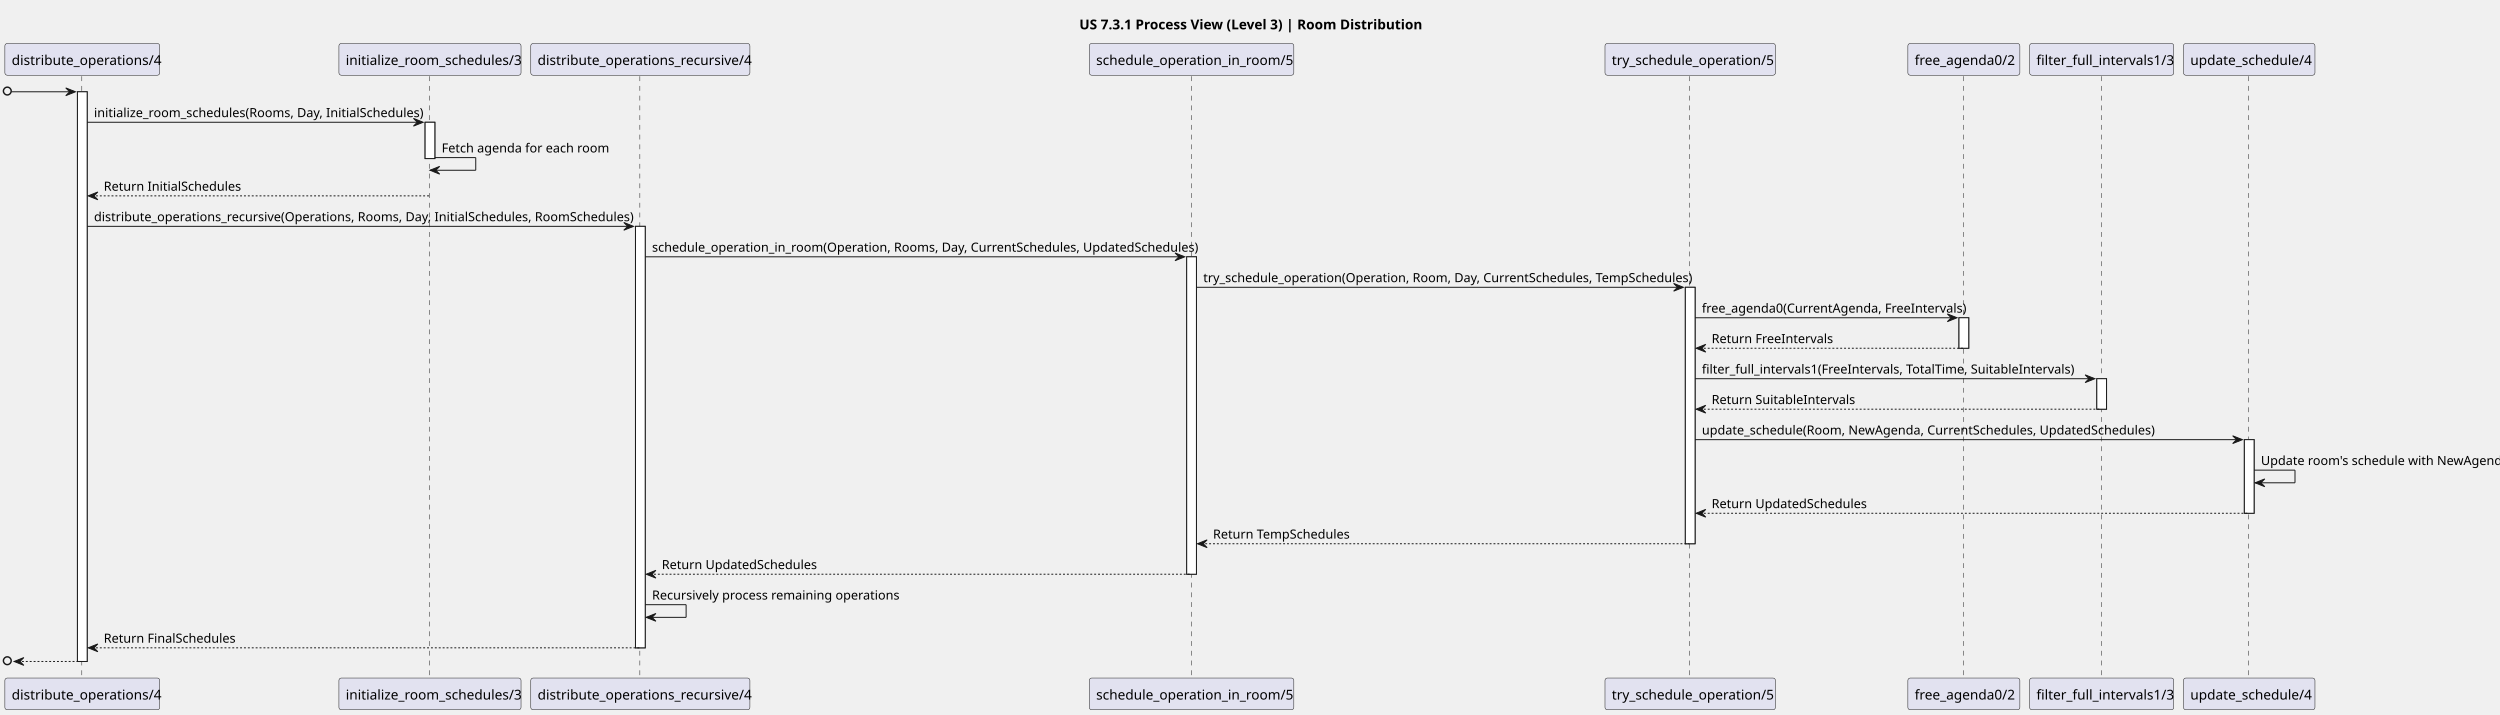
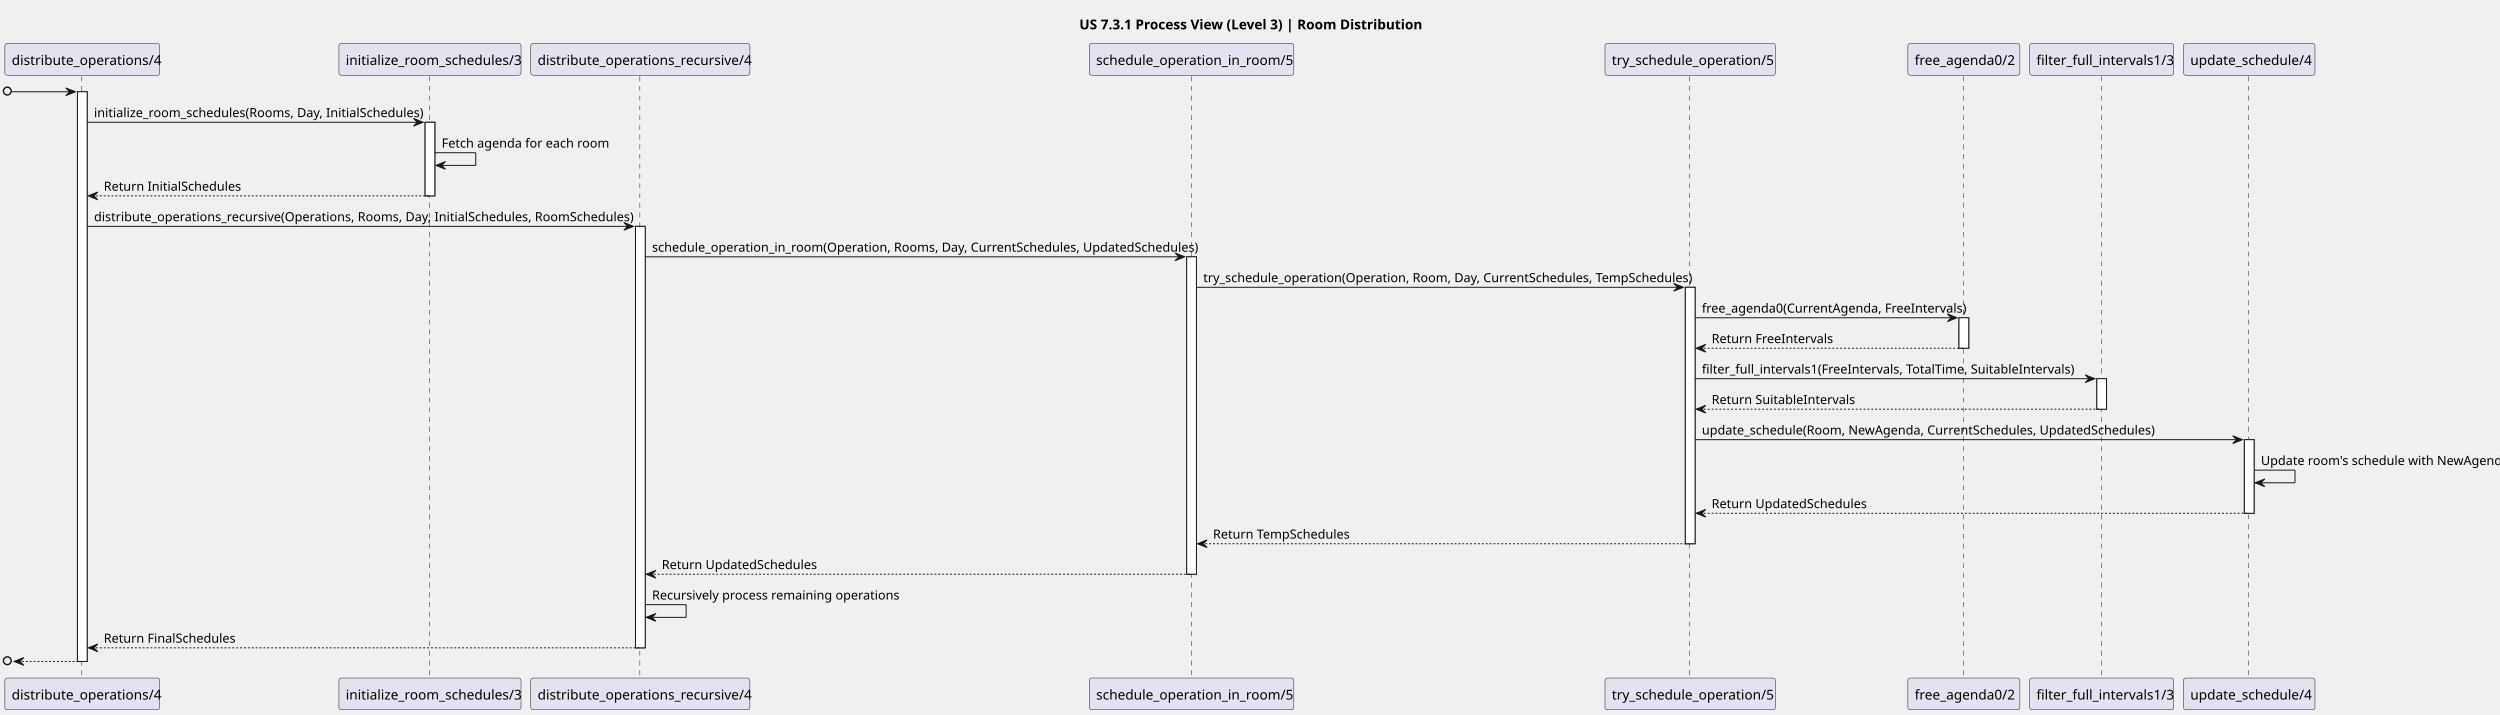
<svg xmlns="http://www.w3.org/2000/svg" contentStyleType="text/css" height="734px" preserveAspectRatio="none" style="width:2567px;height:734px;background:#FFFFFF;" version="1.1" viewBox="0 0 2567 734" width="2567px" zoomAndPan="magnify">
  <defs />
  <g>
    <text fill="#000000" font-family="sans-serif" font-size="14" font-weight="bold" lengthAdjust="spacing" textLength="355" x="1108.25" y="30.107">US 7.3.1 Process View (Level 3) | Room Distribution</text>
    <rect fill="#FFFFFF" height="584.947" style="stroke:#181818;stroke-width:1.0;" width="10" x="79.5" y="94.242" />
-     <rect fill="#FFFFFF" height="37.291" style="stroke:#181818;stroke-width:1.0;" width="10" x="436.5" y="125.533" />
+     <rect fill="#FFFFFF" height="75.582" style="stroke:#181818;stroke-width:1.0;" width="10" x="436.5" y="125.533" />
    <rect fill="#FFFFFF" height="432.783" style="stroke:#181818;stroke-width:1.0;" width="10" x="652.5" y="232.406" />
    <rect fill="#FFFFFF" height="325.91" style="stroke:#181818;stroke-width:1.0;" width="10" x="1218.5" y="263.697" />
    <rect fill="#FFFFFF" height="263.328" style="stroke:#181818;stroke-width:1.0;" width="10" x="1730.5" y="294.988" />
    <rect fill="#FFFFFF" height="31.291" style="stroke:#181818;stroke-width:1.0;" width="10" x="2011.5" y="326.279" />
    <rect fill="#FFFFFF" height="31.291" style="stroke:#181818;stroke-width:1.0;" width="10" x="2153" y="388.861" />
    <rect fill="#FFFFFF" height="75.582" style="stroke:#181818;stroke-width:1.0;" width="10" x="2304.5" y="451.443" />
    <line style="stroke:#181818;stroke-width:0.5;stroke-dasharray:5.0,5.0;" x1="84" x2="84" y1="78.242" y2="697.189" />
    <line style="stroke:#181818;stroke-width:0.5;stroke-dasharray:5.0,5.0;" x1="441" x2="441" y1="78.242" y2="697.189" />
    <line style="stroke:#181818;stroke-width:0.5;stroke-dasharray:5.0,5.0;" x1="657" x2="657" y1="78.242" y2="697.189" />
    <line style="stroke:#181818;stroke-width:0.5;stroke-dasharray:5.0,5.0;" x1="1223.5" x2="1223.5" y1="78.242" y2="697.189" />
    <line style="stroke:#181818;stroke-width:0.5;stroke-dasharray:5.0,5.0;" x1="1735" x2="1735" y1="78.242" y2="697.189" />
    <line style="stroke:#181818;stroke-width:0.5;stroke-dasharray:5.0,5.0;" x1="2016" x2="2016" y1="78.242" y2="697.189" />
    <line style="stroke:#181818;stroke-width:0.5;stroke-dasharray:5.0,5.0;" x1="2158" x2="2158" y1="78.242" y2="697.189" />
    <line style="stroke:#181818;stroke-width:0.5;stroke-dasharray:5.0,5.0;" x1="2309" x2="2309" y1="78.242" y2="697.189" />
    <rect fill="#E2E2F0" height="32.621" rx="2.5" ry="2.5" style="stroke:#181818;stroke-width:0.5;" width="159" x="5" y="44.621" />
    <text fill="#000000" font-family="sans-serif" font-size="14" lengthAdjust="spacing" textLength="145" x="12" y="66.728">distribute_operations/4</text>
    <rect fill="#E2E2F0" height="32.621" rx="2.5" ry="2.5" style="stroke:#181818;stroke-width:0.5;" width="159" x="5" y="696.189" />
    <text fill="#000000" font-family="sans-serif" font-size="14" lengthAdjust="spacing" textLength="145" x="12" y="718.297">distribute_operations/4</text>
    <rect fill="#E2E2F0" height="32.621" rx="2.5" ry="2.5" style="stroke:#181818;stroke-width:0.5;" width="187" x="348" y="44.621" />
    <text fill="#000000" font-family="sans-serif" font-size="14" lengthAdjust="spacing" textLength="173" x="355" y="66.728">initialize_room_schedules/3</text>
    <rect fill="#E2E2F0" height="32.621" rx="2.5" ry="2.5" style="stroke:#181818;stroke-width:0.5;" width="187" x="348" y="696.189" />
    <text fill="#000000" font-family="sans-serif" font-size="14" lengthAdjust="spacing" textLength="173" x="355" y="718.297">initialize_room_schedules/3</text>
    <rect fill="#E2E2F0" height="32.621" rx="2.5" ry="2.5" style="stroke:#181818;stroke-width:0.5;" width="225" x="545" y="44.621" />
    <text fill="#000000" font-family="sans-serif" font-size="14" lengthAdjust="spacing" textLength="211" x="552" y="66.728">distribute_operations_recursive/4</text>
    <rect fill="#E2E2F0" height="32.621" rx="2.5" ry="2.5" style="stroke:#181818;stroke-width:0.5;" width="225" x="545" y="696.189" />
    <text fill="#000000" font-family="sans-serif" font-size="14" lengthAdjust="spacing" textLength="211" x="552" y="718.297">distribute_operations_recursive/4</text>
    <rect fill="#E2E2F0" height="32.621" rx="2.5" ry="2.5" style="stroke:#181818;stroke-width:0.5;" width="210" x="1118.5" y="44.621" />
    <text fill="#000000" font-family="sans-serif" font-size="14" lengthAdjust="spacing" textLength="196" x="1125.5" y="66.728">schedule_operation_in_room/5</text>
    <rect fill="#E2E2F0" height="32.621" rx="2.5" ry="2.5" style="stroke:#181818;stroke-width:0.5;" width="210" x="1118.5" y="696.189" />
    <text fill="#000000" font-family="sans-serif" font-size="14" lengthAdjust="spacing" textLength="196" x="1125.5" y="718.297">schedule_operation_in_room/5</text>
    <rect fill="#E2E2F0" height="32.621" rx="2.5" ry="2.5" style="stroke:#181818;stroke-width:0.5;" width="175" x="1648" y="44.621" />
    <text fill="#000000" font-family="sans-serif" font-size="14" lengthAdjust="spacing" textLength="161" x="1655" y="66.728">try_schedule_operation/5</text>
    <rect fill="#E2E2F0" height="32.621" rx="2.5" ry="2.5" style="stroke:#181818;stroke-width:0.5;" width="175" x="1648" y="696.189" />
    <text fill="#000000" font-family="sans-serif" font-size="14" lengthAdjust="spacing" textLength="161" x="1655" y="718.297">try_schedule_operation/5</text>
    <rect fill="#E2E2F0" height="32.621" rx="2.5" ry="2.5" style="stroke:#181818;stroke-width:0.5;" width="115" x="1959" y="44.621" />
    <text fill="#000000" font-family="sans-serif" font-size="14" lengthAdjust="spacing" textLength="101" x="1966" y="66.728">free_agenda0/2</text>
    <rect fill="#E2E2F0" height="32.621" rx="2.5" ry="2.5" style="stroke:#181818;stroke-width:0.5;" width="115" x="1959" y="696.189" />
    <text fill="#000000" font-family="sans-serif" font-size="14" lengthAdjust="spacing" textLength="101" x="1966" y="718.297">free_agenda0/2</text>
    <rect fill="#E2E2F0" height="32.621" rx="2.5" ry="2.5" style="stroke:#181818;stroke-width:0.5;" width="148" x="2084" y="44.621" />
    <text fill="#000000" font-family="sans-serif" font-size="14" lengthAdjust="spacing" textLength="134" x="2091" y="66.728">filter_full_intervals1/3</text>
    <rect fill="#E2E2F0" height="32.621" rx="2.5" ry="2.5" style="stroke:#181818;stroke-width:0.5;" width="148" x="2084" y="696.189" />
    <text fill="#000000" font-family="sans-serif" font-size="14" lengthAdjust="spacing" textLength="134" x="2091" y="718.297">filter_full_intervals1/3</text>
    <rect fill="#E2E2F0" height="32.621" rx="2.5" ry="2.5" style="stroke:#181818;stroke-width:0.5;" width="135" x="2242" y="44.621" />
    <text fill="#000000" font-family="sans-serif" font-size="14" lengthAdjust="spacing" textLength="121" x="2249" y="66.728">update_schedule/4</text>
    <rect fill="#E2E2F0" height="32.621" rx="2.5" ry="2.5" style="stroke:#181818;stroke-width:0.5;" width="135" x="2242" y="696.189" />
    <text fill="#000000" font-family="sans-serif" font-size="14" lengthAdjust="spacing" textLength="121" x="2249" y="718.297">update_schedule/4</text>
    <rect fill="#FFFFFF" height="584.947" style="stroke:#181818;stroke-width:1.0;" width="10" x="79.5" y="94.242" />
-     <rect fill="#FFFFFF" height="37.291" style="stroke:#181818;stroke-width:1.0;" width="10" x="436.5" y="125.533" />
+     <rect fill="#FFFFFF" height="75.582" style="stroke:#181818;stroke-width:1.0;" width="10" x="436.5" y="125.533" />
    <rect fill="#FFFFFF" height="432.783" style="stroke:#181818;stroke-width:1.0;" width="10" x="652.5" y="232.406" />
    <rect fill="#FFFFFF" height="325.91" style="stroke:#181818;stroke-width:1.0;" width="10" x="1218.5" y="263.697" />
    <rect fill="#FFFFFF" height="263.328" style="stroke:#181818;stroke-width:1.0;" width="10" x="1730.5" y="294.988" />
    <rect fill="#FFFFFF" height="31.291" style="stroke:#181818;stroke-width:1.0;" width="10" x="2011.5" y="326.279" />
    <rect fill="#FFFFFF" height="31.291" style="stroke:#181818;stroke-width:1.0;" width="10" x="2153" y="388.861" />
    <rect fill="#FFFFFF" height="75.582" style="stroke:#181818;stroke-width:1.0;" width="10" x="2304.5" y="451.443" />
    <ellipse cx="7.5" cy="93.492" fill="none" rx="4" ry="4" style="stroke:#181818;stroke-width:1.5;" />
    <polygon fill="#181818" points="67.5,90.242,77.5,94.242,67.5,98.242,71.5,94.242" style="stroke:#181818;stroke-width:1.0;" />
    <line style="stroke:#181818;stroke-width:1.0;" x1="12" x2="73.5" y1="94.242" y2="94.242" />
    <polygon fill="#181818" points="424.5,121.533,434.5,125.533,424.5,129.533,428.5,125.533" style="stroke:#181818;stroke-width:1.0;" />
    <line style="stroke:#181818;stroke-width:1.0;" x1="89.5" x2="430.5" y1="125.533" y2="125.533" />
    <text fill="#000000" font-family="sans-serif" font-size="13" lengthAdjust="spacing" textLength="328" x="96.5" y="120.27">initialize_room_schedules(Rooms, Day, InitialSchedules)</text>
-     <line style="stroke:#181818;stroke-width:1.0;" x1="446.5" x2="488.5" y1="161.824" y2="161.824" />
-     <line style="stroke:#181818;stroke-width:1.0;" x1="488.5" x2="488.5" y1="161.824" y2="174.824" />
-     <line style="stroke:#181818;stroke-width:1.0;" x1="441.5" x2="488.5" y1="174.824" y2="174.824" />
-     <polygon fill="#181818" points="451.5,170.824,441.5,174.824,451.5,178.824,447.5,174.824" style="stroke:#181818;stroke-width:1.0;" />
-     <text fill="#000000" font-family="sans-serif" font-size="13" lengthAdjust="spacing" textLength="162" x="453.5" y="156.561">Fetch agenda for each room</text>
+     <line style="stroke:#181818;stroke-width:1.0;" x1="446.5" x2="488.5" y1="156.824" y2="156.824" />
+     <line style="stroke:#181818;stroke-width:1.0;" x1="488.5" x2="488.5" y1="156.824" y2="169.824" />
+     <line style="stroke:#181818;stroke-width:1.0;" x1="447.5" x2="488.5" y1="169.824" y2="169.824" />
+     <polygon fill="#181818" points="457.5,165.824,447.5,169.824,457.5,173.824,453.5,169.824" style="stroke:#181818;stroke-width:1.0;" />
+     <text fill="#000000" font-family="sans-serif" font-size="13" lengthAdjust="spacing" textLength="162" x="453.5" y="151.561">Fetch agenda for each room</text>
    <polygon fill="#181818" points="100.5,197.115,90.5,201.115,100.5,205.115,96.5,201.115" style="stroke:#181818;stroke-width:1.0;" />
    <line style="stroke:#181818;stroke-width:1.0;stroke-dasharray:2.0,2.0;" x1="94.5" x2="440.5" y1="201.115" y2="201.115" />
    <text fill="#000000" font-family="sans-serif" font-size="13" lengthAdjust="spacing" textLength="133" x="106.5" y="195.852">Return InitialSchedules</text>
    <polygon fill="#181818" points="640.5,228.406,650.5,232.406,640.5,236.406,644.5,232.406" style="stroke:#181818;stroke-width:1.0;" />
    <line style="stroke:#181818;stroke-width:1.0;" x1="89.5" x2="646.5" y1="232.406" y2="232.406" />
    <text fill="#000000" font-family="sans-serif" font-size="13" lengthAdjust="spacing" textLength="531" x="96.5" y="227.144">distribute_operations_recursive(Operations, Rooms, Day, InitialSchedules, RoomSchedules)</text>
    <polygon fill="#181818" points="1206.5,259.697,1216.5,263.697,1206.5,267.697,1210.5,263.697" style="stroke:#181818;stroke-width:1.0;" />
    <line style="stroke:#181818;stroke-width:1.0;" x1="662.5" x2="1212.5" y1="263.697" y2="263.697" />
    <text fill="#000000" font-family="sans-serif" font-size="13" lengthAdjust="spacing" textLength="537" x="669.5" y="258.435">schedule_operation_in_room(Operation, Rooms, Day, CurrentSchedules, UpdatedSchedules)</text>
    <polygon fill="#181818" points="1718.5,290.988,1728.5,294.988,1718.5,298.988,1722.5,294.988" style="stroke:#181818;stroke-width:1.0;" />
    <line style="stroke:#181818;stroke-width:1.0;" x1="1228.5" x2="1724.5" y1="294.988" y2="294.988" />
    <text fill="#000000" font-family="sans-serif" font-size="13" lengthAdjust="spacing" textLength="483" x="1235.5" y="289.726">try_schedule_operation(Operation, Room, Day, CurrentSchedules, TempSchedules)</text>
    <polygon fill="#181818" points="1999.5,322.279,2009.5,326.279,1999.5,330.279,2003.5,326.279" style="stroke:#181818;stroke-width:1.0;" />
    <line style="stroke:#181818;stroke-width:1.0;" x1="1740.5" x2="2005.5" y1="326.279" y2="326.279" />
    <text fill="#000000" font-family="sans-serif" font-size="13" lengthAdjust="spacing" textLength="252" x="1747.5" y="321.017">free_agenda0(CurrentAgenda, FreeIntervals)</text>
    <polygon fill="#181818" points="1751.5,353.57,1741.5,357.57,1751.5,361.57,1747.5,357.57" style="stroke:#181818;stroke-width:1.0;" />
    <line style="stroke:#181818;stroke-width:1.0;stroke-dasharray:2.0,2.0;" x1="1745.5" x2="2015.5" y1="357.57" y2="357.57" />
    <text fill="#000000" font-family="sans-serif" font-size="13" lengthAdjust="spacing" textLength="115" x="1757.5" y="352.308">Return FreeIntervals</text>
    <polygon fill="#181818" points="2141,384.861,2151,388.861,2141,392.861,2145,388.861" style="stroke:#181818;stroke-width:1.0;" />
    <line style="stroke:#181818;stroke-width:1.0;" x1="1740.5" x2="2147" y1="388.861" y2="388.861" />
    <text fill="#000000" font-family="sans-serif" font-size="13" lengthAdjust="spacing" textLength="355" x="1747.5" y="383.599">filter_full_intervals1(FreeIntervals, TotalTime, SuitableIntervals)</text>
    <polygon fill="#181818" points="1751.5,416.152,1741.5,420.152,1751.5,424.152,1747.5,420.152" style="stroke:#181818;stroke-width:1.0;" />
    <line style="stroke:#181818;stroke-width:1.0;stroke-dasharray:2.0,2.0;" x1="1745.5" x2="2157" y1="420.152" y2="420.152" />
    <text fill="#000000" font-family="sans-serif" font-size="13" lengthAdjust="spacing" textLength="136" x="1757.5" y="414.89">Return SuitableIntervals</text>
    <polygon fill="#181818" points="2292.5,447.443,2302.5,451.443,2292.5,455.443,2296.5,451.443" style="stroke:#181818;stroke-width:1.0;" />
    <line style="stroke:#181818;stroke-width:1.0;" x1="1740.5" x2="2298.5" y1="451.443" y2="451.443" />
    <text fill="#000000" font-family="sans-serif" font-size="13" lengthAdjust="spacing" textLength="445" x="1747.5" y="446.181">update_schedule(Room, NewAgenda, CurrentSchedules, UpdatedSchedules)</text>
    <line style="stroke:#181818;stroke-width:1.0;" x1="2314.5" x2="2356.5" y1="482.734" y2="482.734" />
    <line style="stroke:#181818;stroke-width:1.0;" x1="2356.5" x2="2356.5" y1="482.734" y2="495.734" />
    <line style="stroke:#181818;stroke-width:1.0;" x1="2315.5" x2="2356.5" y1="495.734" y2="495.734" />
    <polygon fill="#181818" points="2325.5,491.734,2315.5,495.734,2325.5,499.734,2321.5,495.734" style="stroke:#181818;stroke-width:1.0;" />
    <text fill="#000000" font-family="sans-serif" font-size="13" lengthAdjust="spacing" textLength="239" x="2321.5" y="477.472">Update room's schedule with NewAgenda</text>
    <polygon fill="#181818" points="1751.5,523.025,1741.5,527.025,1751.5,531.025,1747.5,527.025" style="stroke:#181818;stroke-width:1.0;" />
    <line style="stroke:#181818;stroke-width:1.0;stroke-dasharray:2.0,2.0;" x1="1745.5" x2="2308.5" y1="527.025" y2="527.025" />
    <text fill="#000000" font-family="sans-serif" font-size="13" lengthAdjust="spacing" textLength="151" x="1757.5" y="521.763">Return UpdatedSchedules</text>
    <polygon fill="#181818" points="1239.5,554.316,1229.5,558.316,1239.5,562.316,1235.5,558.316" style="stroke:#181818;stroke-width:1.0;" />
    <line style="stroke:#181818;stroke-width:1.0;stroke-dasharray:2.0,2.0;" x1="1233.5" x2="1734.5" y1="558.316" y2="558.316" />
    <text fill="#000000" font-family="sans-serif" font-size="13" lengthAdjust="spacing" textLength="135" x="1245.5" y="553.054">Return TempSchedules</text>
    <polygon fill="#181818" points="673.5,585.607,663.5,589.607,673.5,593.607,669.5,589.607" style="stroke:#181818;stroke-width:1.0;" />
    <line style="stroke:#181818;stroke-width:1.0;stroke-dasharray:2.0,2.0;" x1="667.5" x2="1222.5" y1="589.607" y2="589.607" />
    <text fill="#000000" font-family="sans-serif" font-size="13" lengthAdjust="spacing" textLength="151" x="679.5" y="584.345">Return UpdatedSchedules</text>
    <line style="stroke:#181818;stroke-width:1.0;" x1="662.5" x2="704.5" y1="620.898" y2="620.898" />
    <line style="stroke:#181818;stroke-width:1.0;" x1="704.5" x2="704.5" y1="620.898" y2="633.898" />
    <line style="stroke:#181818;stroke-width:1.0;" x1="663.5" x2="704.5" y1="633.898" y2="633.898" />
    <polygon fill="#181818" points="673.5,629.898,663.5,633.898,673.5,637.898,669.5,633.898" style="stroke:#181818;stroke-width:1.0;" />
    <text fill="#000000" font-family="sans-serif" font-size="13" lengthAdjust="spacing" textLength="240" x="669.5" y="615.636">Recursively process remaining operations</text>
    <polygon fill="#181818" points="100.5,661.189,90.5,665.189,100.5,669.189,96.5,665.189" style="stroke:#181818;stroke-width:1.0;" />
    <line style="stroke:#181818;stroke-width:1.0;stroke-dasharray:2.0,2.0;" x1="94.5" x2="656.5" y1="665.189" y2="665.189" />
    <text fill="#000000" font-family="sans-serif" font-size="13" lengthAdjust="spacing" textLength="131" x="106.5" y="659.927">Return FinalSchedules</text>
    <ellipse cx="7.5" cy="678.439" fill="none" rx="4" ry="4" style="stroke:#181818;stroke-width:1.5;" />
    <polygon fill="#181818" points="24.5,675.189,14.5,679.189,24.5,683.189,20.5,679.189" style="stroke:#181818;stroke-width:1.0;" />
    <line style="stroke:#181818;stroke-width:1.0;stroke-dasharray:2.0,2.0;" x1="22.5" x2="83.5" y1="679.189" y2="679.189" />
  </g>
</svg>
